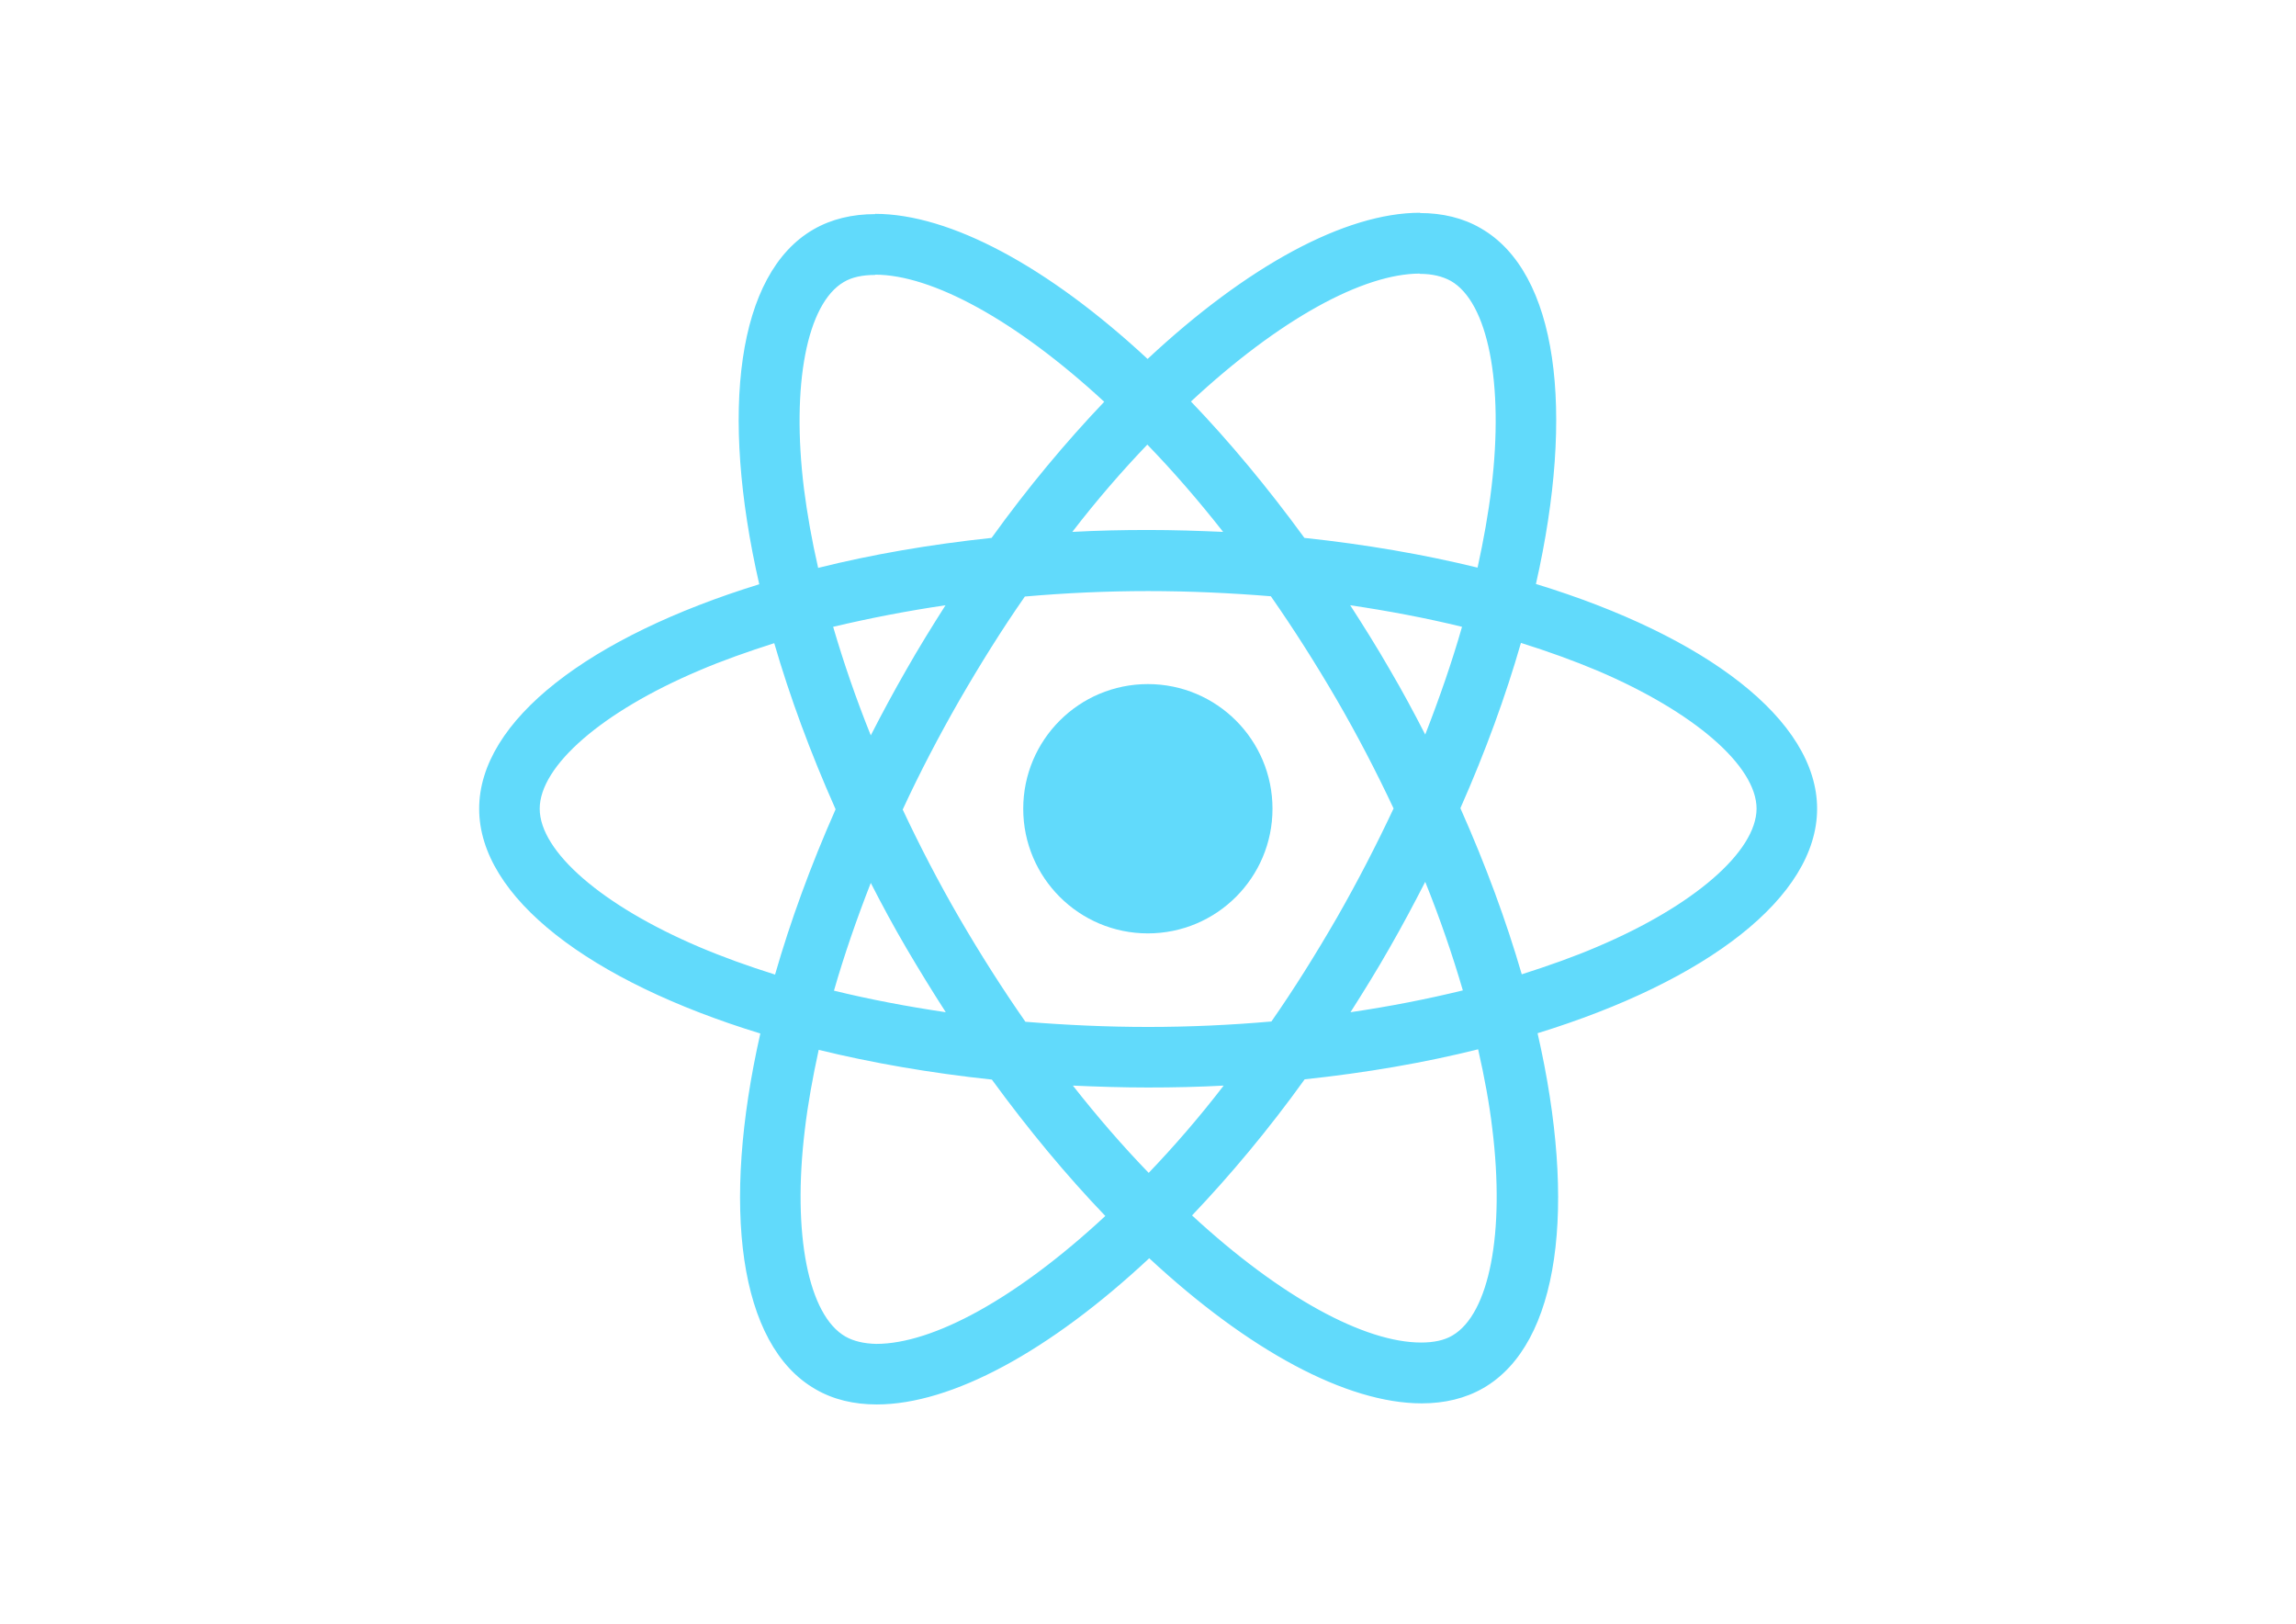
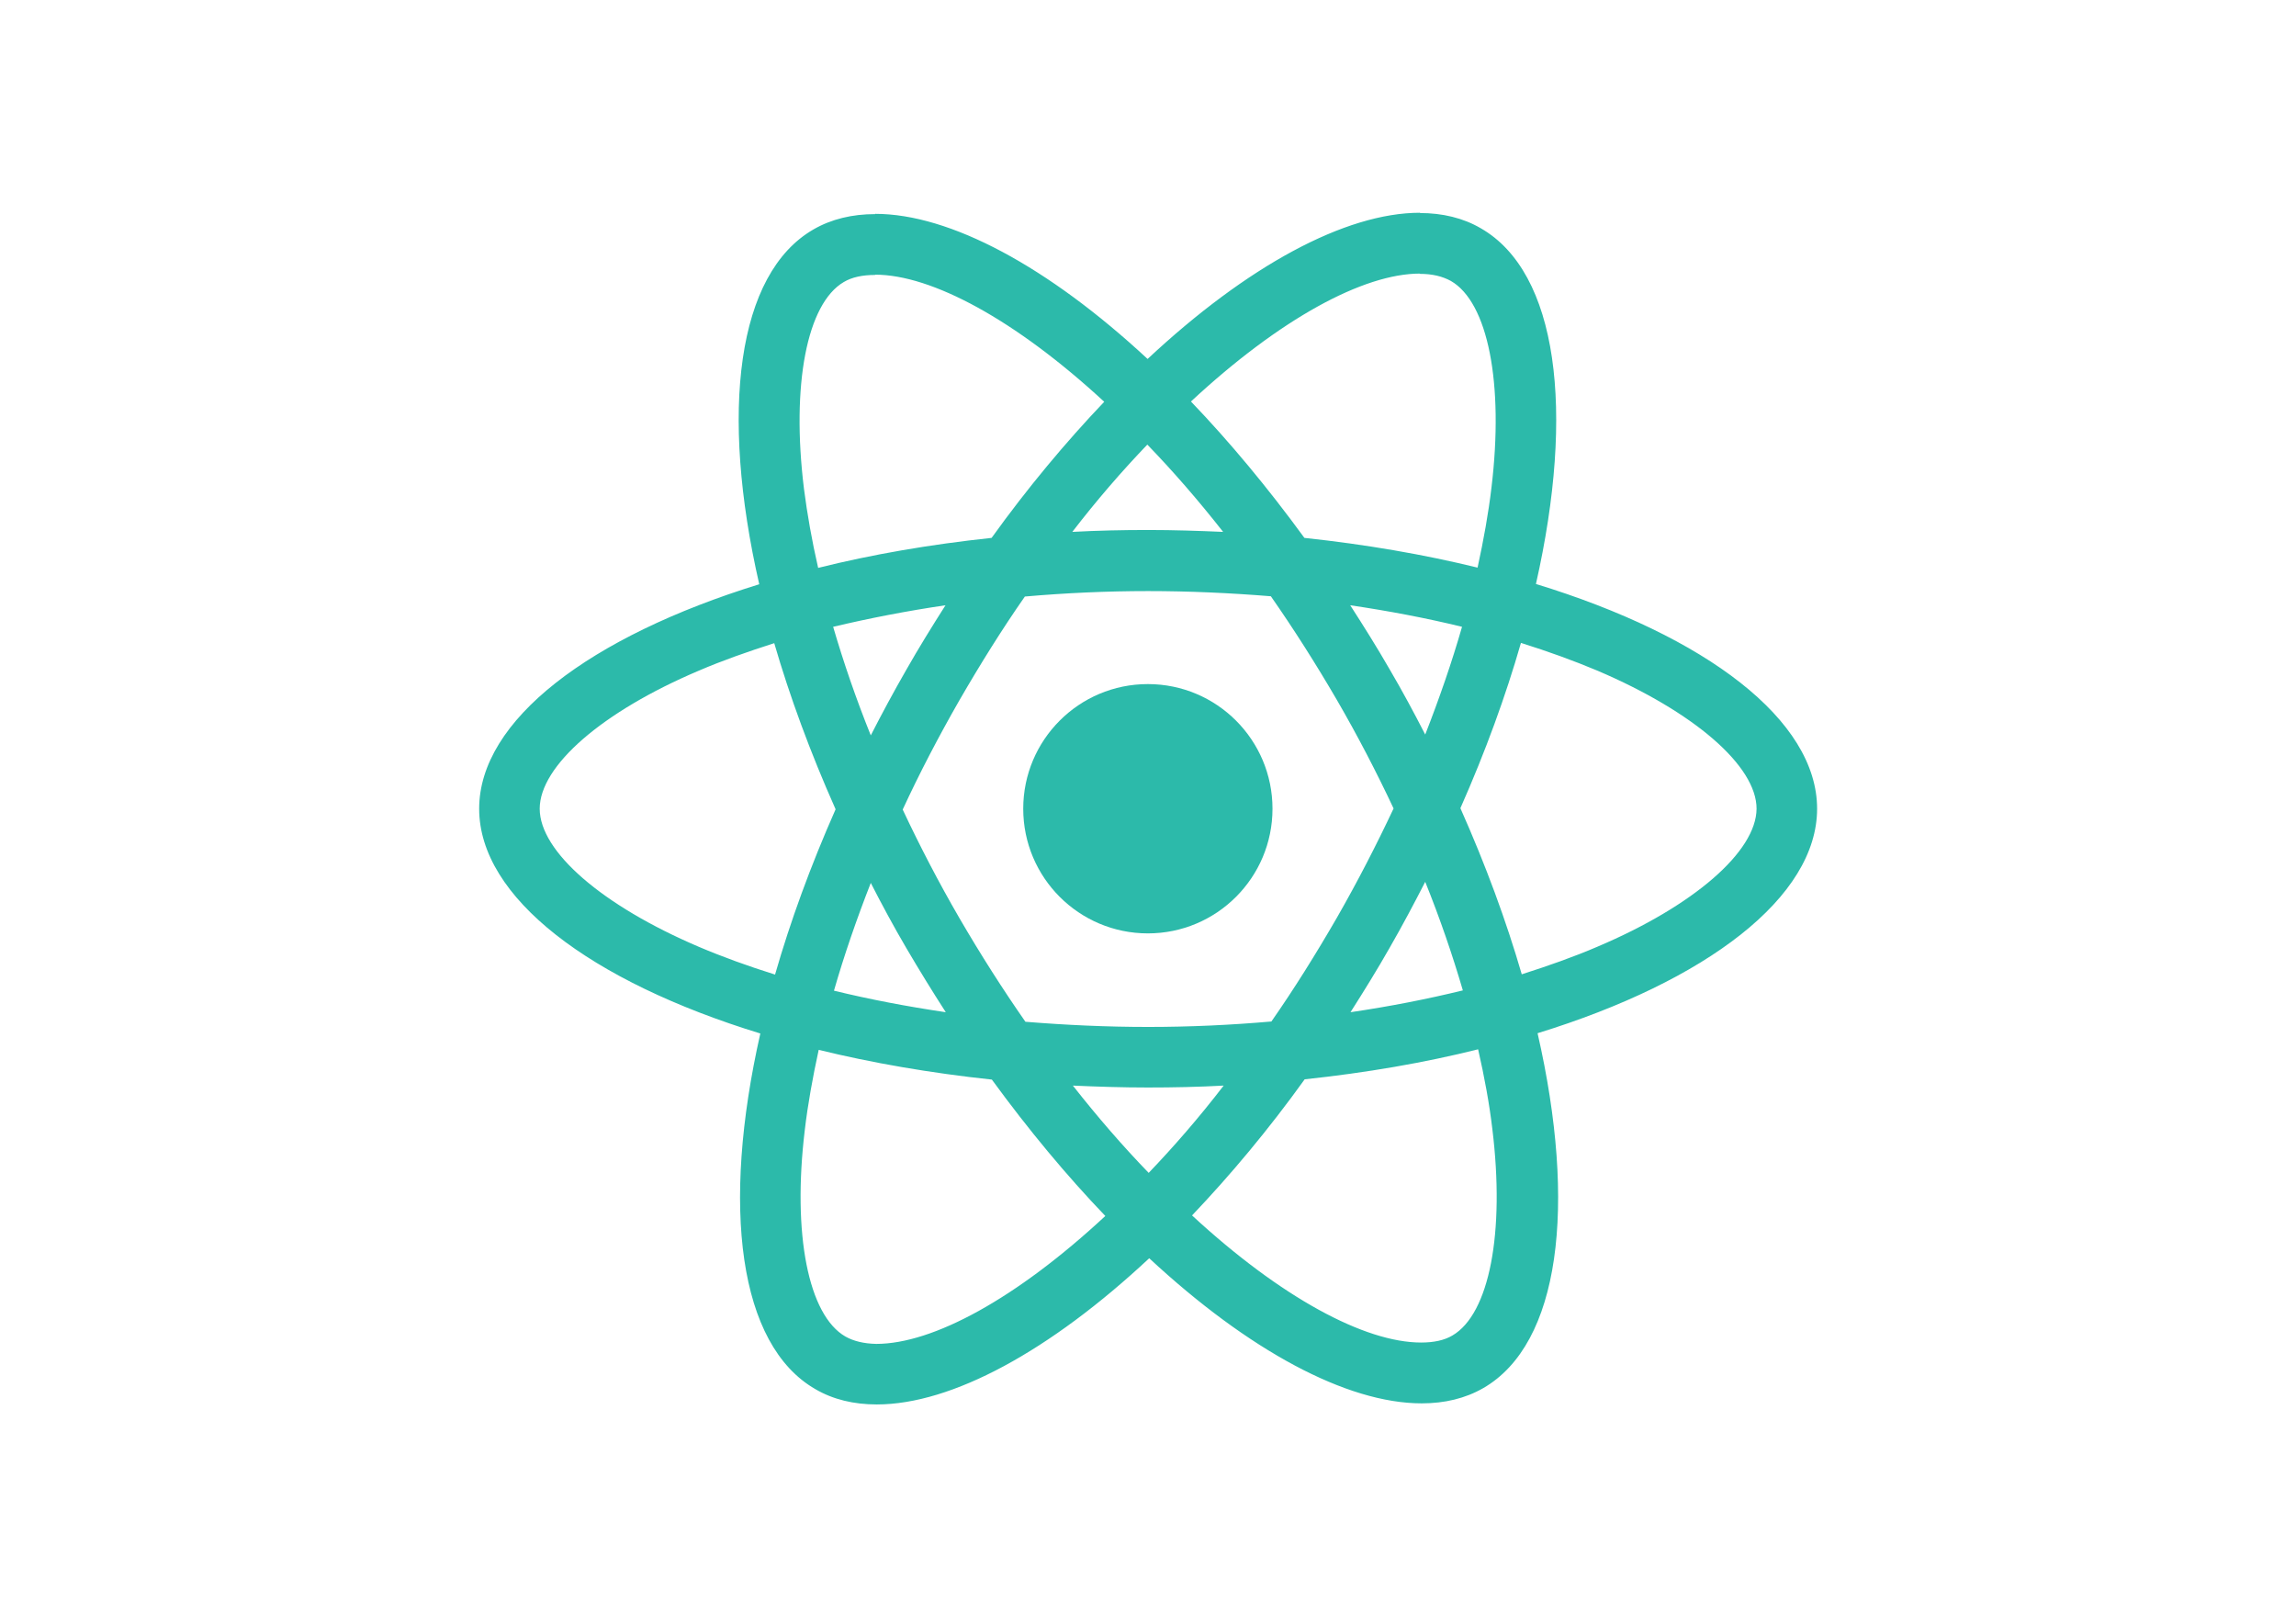
<svg xmlns="http://www.w3.org/2000/svg" viewBox="0 0 841.9 595.3">
-   <g fill="#61DAFB">
+   <g fill="#2CBAAA">
    <path d="M666.3 296.5c0-32.5-40.7-63.3-103.1-82.4 14.4-63.6 8-114.2-20.2-130.4-6.5-3.8-14.1-5.6-22.4-5.6v22.3c4.6 0 8.3.9 11.4 2.6 13.6 7.8 19.5 37.5 14.9 75.7-1.1 9.4-2.9 19.3-5.1 29.4-19.6-4.8-41-8.5-63.5-10.9-13.5-18.5-27.5-35.3-41.6-50 32.6-30.3 63.2-46.9 84-46.9V78c-27.5 0-63.5 19.6-99.9 53.6-36.4-33.8-72.4-53.2-99.9-53.2v22.3c20.7 0 51.4 16.5 84 46.6-14 14.7-28 31.4-41.3 49.9-22.6 2.4-44 6.1-63.6 11-2.3-10-4-19.7-5.2-29-4.7-38.2 1.1-67.9 14.6-75.8 3-1.8 6.9-2.6 11.5-2.6V78.5c-8.4 0-16 1.8-22.6 5.6-28.1 16.2-34.4 66.7-19.9 130.1-62.2 19.2-102.7 49.9-102.7 82.3 0 32.5 40.7 63.3 103.1 82.4-14.4 63.6-8 114.2 20.2 130.4 6.5 3.8 14.1 5.6 22.5 5.6 27.5 0 63.5-19.6 99.9-53.6 36.4 33.8 72.4 53.2 99.9 53.2 8.4 0 16-1.8 22.6-5.6 28.1-16.2 34.4-66.7 19.9-130.1 62-19.1 102.5-49.9 102.5-82.3zm-130.2-66.7c-3.7 12.9-8.3 26.2-13.5 39.5-4.1-8-8.4-16-13.1-24-4.6-8-9.5-15.8-14.4-23.4 14.2 2.1 27.9 4.7 41 7.9zm-45.8 106.5c-7.8 13.5-15.8 26.3-24.1 38.2-14.9 1.3-30 2-45.2 2-15.1 0-30.2-.7-45-1.9-8.3-11.9-16.4-24.6-24.2-38-7.6-13.1-14.5-26.4-20.8-39.8 6.2-13.4 13.2-26.8 20.7-39.9 7.8-13.5 15.8-26.3 24.1-38.2 14.9-1.3 30-2 45.2-2 15.1 0 30.2.7 45 1.9 8.3 11.9 16.4 24.6 24.2 38 7.6 13.1 14.5 26.4 20.8 39.8-6.3 13.4-13.2 26.8-20.7 39.9zm32.3-13c5.4 13.4 10 26.8 13.8 39.8-13.1 3.2-26.9 5.9-41.2 8 4.9-7.7 9.8-15.6 14.4-23.7 4.6-8 8.9-16.1 13-24.1zM421.2 430c-9.3-9.6-18.6-20.3-27.8-32 9 .4 18.2.7 27.5.7 9.4 0 18.7-.2 27.8-.7-9 11.7-18.3 22.4-27.5 32zm-74.4-58.9c-14.2-2.1-27.9-4.7-41-7.9 3.7-12.9 8.3-26.2 13.5-39.5 4.1 8 8.4 16 13.1 24 4.7 8 9.5 15.8 14.4 23.4zM420.7 163c9.3 9.6 18.6 20.3 27.8 32-9-.4-18.2-.7-27.5-.7-9.4 0-18.7.2-27.8.7 9-11.7 18.3-22.4 27.5-32zm-74 58.9c-4.9 7.7-9.8 15.6-14.4 23.7-4.6 8-8.9 16-13 24-5.4-13.4-10-26.8-13.8-39.8 13.1-3.1 26.9-5.8 41.2-7.9zm-90.5 125.2c-35.4-15.1-58.3-34.9-58.3-50.6 0-15.7 22.9-35.6 58.3-50.6 8.6-3.7 18-7 27.7-10.1 5.7 19.6 13.2 40 22.5 60.9-9.2 20.8-16.6 41.1-22.2 60.6-9.9-3.1-19.3-6.5-28-10.2zM310 490c-13.6-7.8-19.5-37.5-14.9-75.7 1.1-9.4 2.9-19.3 5.1-29.4 19.6 4.8 41 8.5 63.5 10.9 13.5 18.5 27.5 35.3 41.6 50-32.6 30.3-63.2 46.9-84 46.9-4.5-.1-8.3-1-11.3-2.7zm237.2-76.2c4.7 38.2-1.1 67.9-14.6 75.8-3 1.8-6.9 2.6-11.5 2.6-20.7 0-51.4-16.5-84-46.6 14-14.7 28-31.4 41.3-49.9 22.6-2.4 44-6.1 63.6-11 2.3 10.1 4.1 19.8 5.2 29.1zm38.5-66.7c-8.6 3.7-18 7-27.7 10.1-5.7-19.6-13.2-40-22.5-60.9 9.2-20.8 16.6-41.1 22.2-60.6 9.9 3.1 19.3 6.5 28.1 10.2 35.4 15.1 58.3 34.9 58.3 50.6-.1 15.7-23 35.6-58.4 50.6zM320.8 78.4z" />
    <circle cx="420.9" cy="296.5" r="45.7" />
    <path d="M520.5 78.1z" />
  </g>
</svg>
